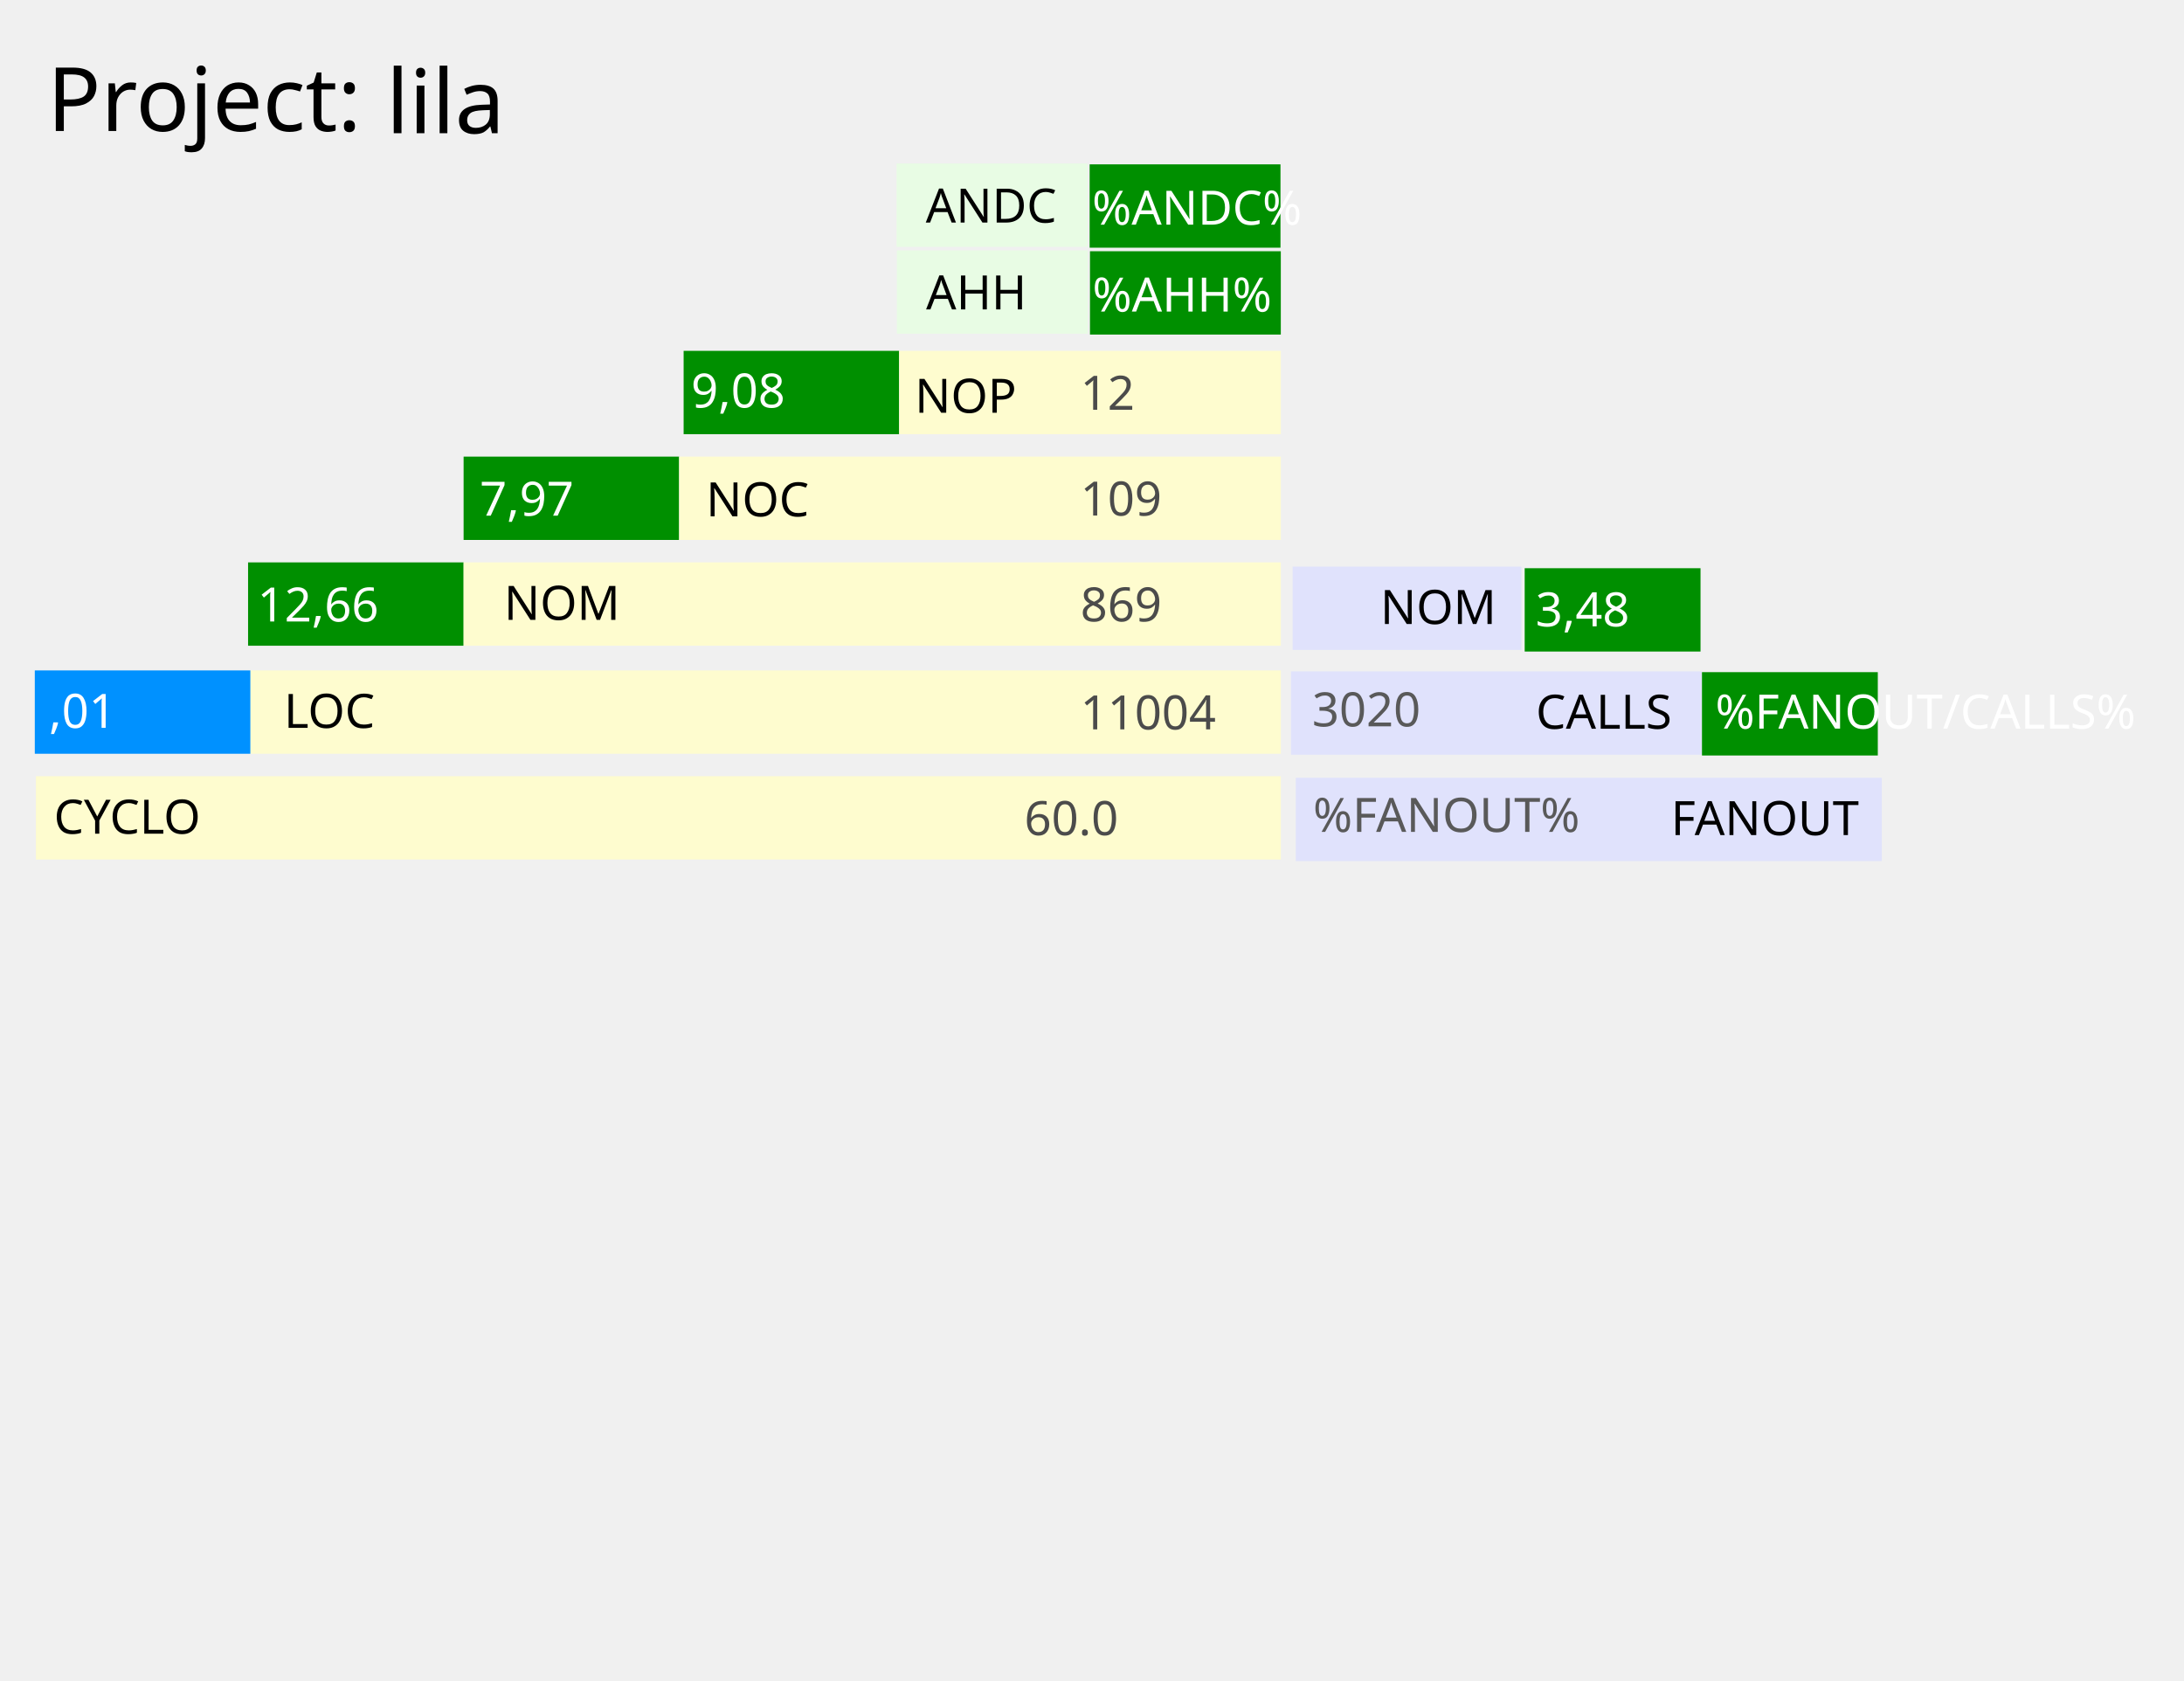
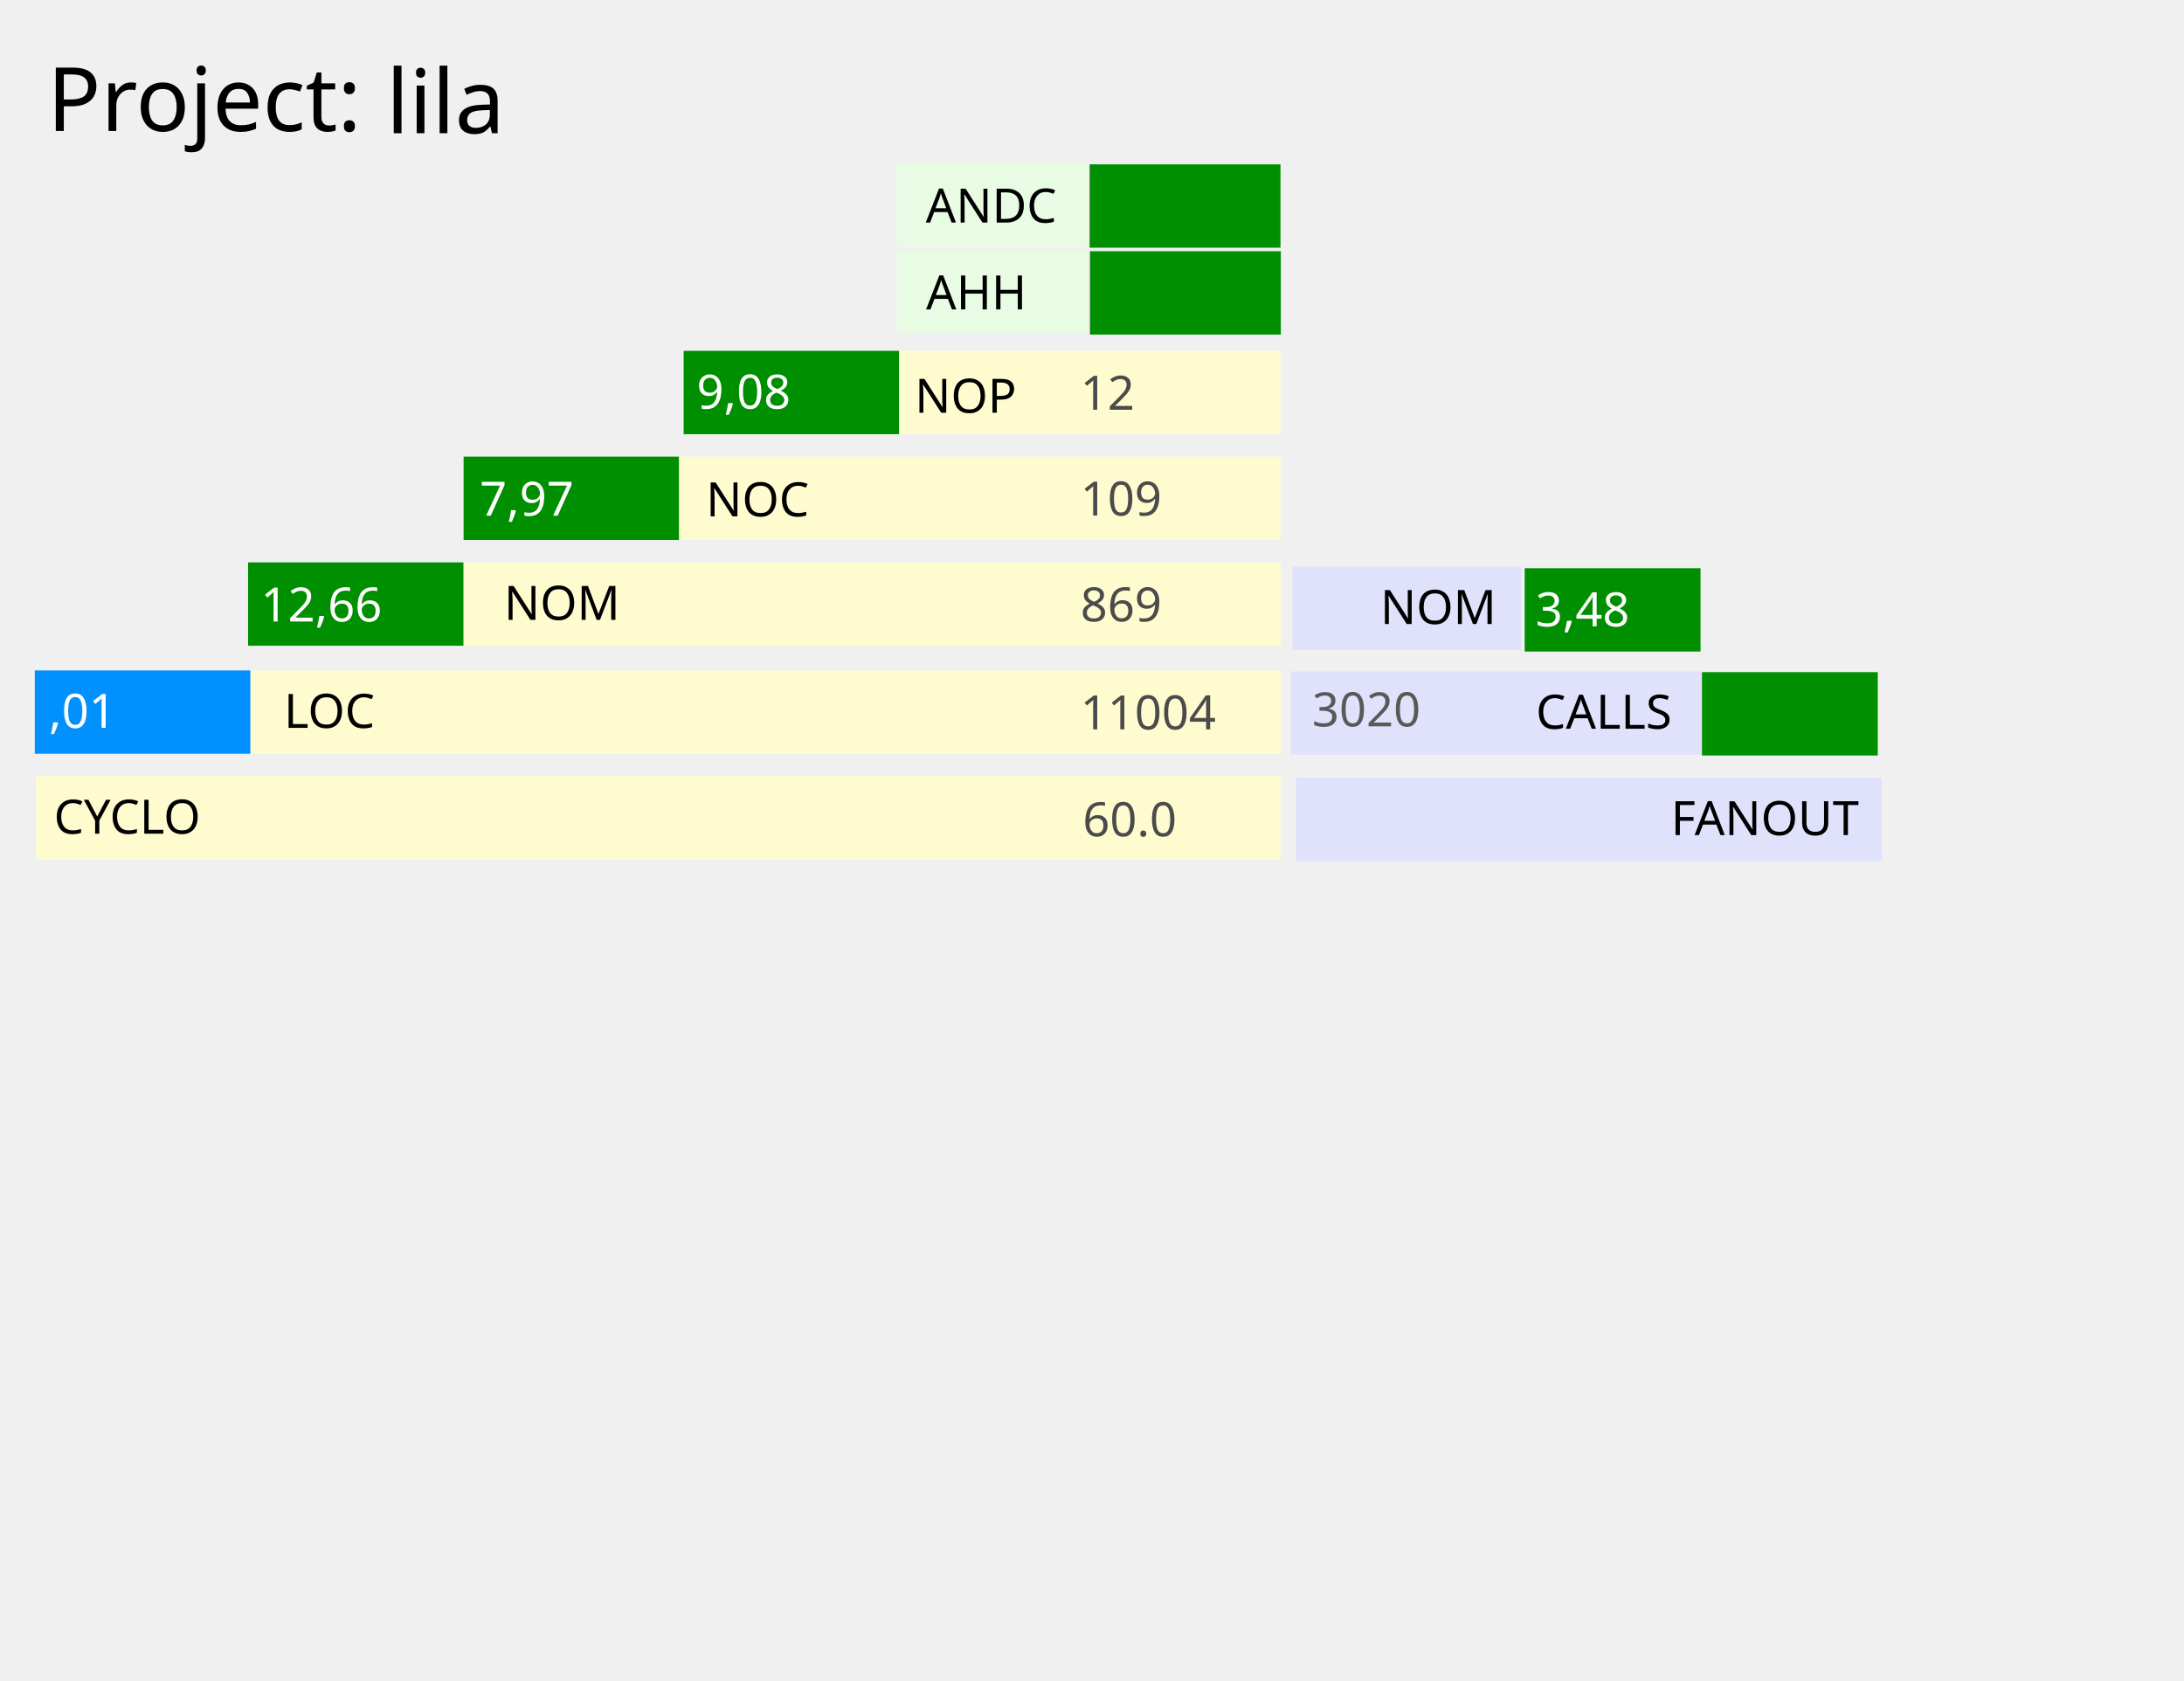
<svg xmlns="http://www.w3.org/2000/svg" xmlns:xlink="http://www.w3.org/1999/xlink" height="200mm" id="svg8" version="1.1" viewBox="0 0 260 200" width="260mm">
  <defs id="defs2">
    <linearGradient id="linearGradient840">
      <stop id="stop836" offset="0" style="stop-color:#000000;stop-opacity:1;" />
      <stop id="stop838" offset="1" style="stop-color:#000000;stop-opacity:0;" />
    </linearGradient>
    <linearGradient gradientUnits="userSpaceOnUse" id="linearGradient842" x1="33.221" x2="113.455" xlink:href="#linearGradient840" y1="-139.545" y2="-139.545" />
  </defs>
  <g id="layer1" transform="translate(0,-97)">
    <rect height="9.919" id="rect826" style="fill:#008f00;fill-opacity:1;stroke:none;stroke-width:0.14;stroke-miterlimit:4;stroke-dasharray:none;stroke-opacity:1" width="25.658" x="81.384" y="138.762" />
    <rect height="9.919" id="rect826-1" style="fill:#fefccf;fill-opacity:1;stroke:none;stroke-width:0.186;stroke-miterlimit:4;stroke-dasharray:none;stroke-opacity:1" width="45.436" x="107.041" y="138.762" />
    <text id="text1141" style="font-style:normal;font-weight:normal;font-size:10.583px;line-height:1.25;font-family:sans-serif;letter-spacing:0px;word-spacing:0px;fill:#000000;fill-opacity:1;stroke:none;stroke-width:0.265" x="108.912" xml:space="preserve" y="146.135">
      <tspan id="tspan1139" style="stroke-width:0.265" x="108.912" y="146.135">
        <tspan id="tspan1137" style="font-size:5.644px;fill:#000000;fill-opacity:1;stroke-width:0.265" x="108.912" y="146.135">NOP</tspan>
      </tspan>
    </text>
    <text id="text1115" style="font-style:normal;font-weight:normal;font-size:10.583px;line-height:1.25;font-family:sans-serif;letter-spacing:0px;word-spacing:0px;fill:#4b4b4b;fill-opacity:1;stroke:none;stroke-width:0.265" x="128.623" xml:space="preserve" y="145.776">
      <tspan id="tspan1113" style="fill:#4b4b4b;fill-opacity:1;stroke-width:0.265" x="128.623" y="145.776">
        <tspan id="tspan1111" style="font-size:5.644px;fill:#4b4b4b;fill-opacity:1;stroke-width:0.265" x="128.623" y="145.776">12</tspan>
      </tspan>
    </text>
    <rect height="9.919" id="rect826-2" style="fill:#008f00;fill-opacity:1;stroke:none;stroke-width:0.14;stroke-miterlimit:4;stroke-dasharray:none;stroke-opacity:1" width="25.658" x="55.191" y="151.353" />
    <rect height="9.919" id="rect826-1-8" style="fill:#fefccf;fill-opacity:1;stroke:none;stroke-width:0.234;stroke-miterlimit:4;stroke-dasharray:none;stroke-opacity:1" width="71.628" x="80.849" y="151.353" />
    <text id="text1129" style="font-style:normal;font-weight:normal;font-size:10.583px;line-height:1.25;font-family:sans-serif;letter-spacing:0px;word-spacing:0px;fill:#000000;fill-opacity:1;stroke:none;stroke-width:0.265" x="84.056" xml:space="preserve" y="158.459">
      <tspan id="tspan1127" style="stroke-width:0.265" x="84.056" y="158.459">
        <tspan id="tspan1123" style="font-size:5.644px;fill:#000000;fill-opacity:1;stroke-width:0.265" x="84.056" y="158.459">NOC</tspan>
        <tspan dx="0" id="tspan1125" style="font-size:5.644px;fill:#000000;fill-opacity:1;stroke-width:0.265" x="96.668" y="158.459" />
      </tspan>
    </text>
    <text id="text1135" style="font-style:normal;font-weight:normal;font-size:10.583px;line-height:1.25;font-family:sans-serif;letter-spacing:0px;word-spacing:0px;fill:#4b4b4b;fill-opacity:1;stroke:none;stroke-width:0.265" x="128.623" xml:space="preserve" y="158.367">
      <tspan id="tspan1133" style="fill:#4b4b4b;fill-opacity:1;stroke-width:0.265" x="128.623" y="158.367">
        <tspan id="tspan1131" style="font-size:5.644px;fill:#4b4b4b;fill-opacity:1;stroke-width:0.265" x="128.623" y="158.367">109</tspan>
      </tspan>
    </text>
-     <text id="text1177" style="font-style:normal;font-weight:normal;font-size:10.583px;line-height:1.25;font-family:sans-serif;letter-spacing:0px;word-spacing:0px;fill:#ffffff;fill-opacity:1;stroke:none;stroke-width:0.265" x="82.276" xml:space="preserve" y="145.508">
-       <tspan id="tspan1175" style="stroke-width:0.265" x="82.276" y="145.508">
-         <tspan id="tspan1173" style="font-size:5.644px;fill:#ffffff;fill-opacity:1;stroke-width:0.265" x="82.276" y="145.508">9,08</tspan>
+     <text id="text1177" style="font-style:normal;font-weight:normal;font-size:10.583px;line-height:1.25;font-family:sans-serif;letter-spacing:0px;word-spacing:0px;fill:#ffffff;fill-opacity:1;stroke:none;stroke-width:0.265" x="82.944" xml:space="preserve" y="145.642">
+       <tspan id="tspan1175" style="stroke-width:0.265" x="82.944" y="145.642">
+         <tspan id="tspan1173" style="font-size:5.644px;fill:#ffffff;fill-opacity:1;stroke-width:0.265" x="82.944" y="145.642">9,08</tspan>
      </tspan>
    </text>
    <text id="text1121" style="font-style:normal;font-weight:normal;font-size:10.583px;line-height:1.25;font-family:sans-serif;letter-spacing:0px;word-spacing:0px;fill:#ffffff;fill-opacity:1;stroke:none;stroke-width:0.265" x="57.11" xml:space="preserve" y="158.383">
      <tspan id="tspan1119" style="stroke-width:0.265" x="57.11" y="158.383">
        <tspan id="tspan1117" style="font-size:5.644px;fill:#ffffff;fill-opacity:1;stroke-width:0.265" x="57.11" y="158.383">7,97</tspan>
      </tspan>
    </text>
    <rect height="9.919" id="rect826-2-8" style="fill:#008f00;fill-opacity:1;stroke:none;stroke-width:0.14;stroke-miterlimit:4;stroke-dasharray:none;stroke-opacity:1" width="25.658" x="29.533" y="163.944" />
    <rect height="9.919" id="rect826-1-8-9" style="fill:#fefccf;fill-opacity:1;stroke:none;stroke-width:0.272;stroke-miterlimit:4;stroke-dasharray:none;stroke-opacity:1" width="97.286" x="55.191" y="163.944" />
    <text id="text1159" style="font-style:normal;font-weight:normal;font-size:10.583px;line-height:1.25;font-family:sans-serif;letter-spacing:0px;word-spacing:0px;fill:#000000;fill-opacity:1;stroke:none;stroke-width:0.265" x="60.002" xml:space="preserve" y="170.783">
      <tspan id="tspan1157" style="stroke-width:0.265" x="60.002" y="170.783">
        <tspan id="tspan1155" style="font-size:5.644px;fill:#000000;fill-opacity:1;stroke-width:0.265" x="60.002" y="170.783">NOM</tspan>
      </tspan>
    </text>
    <text id="text1171" style="font-style:normal;font-weight:normal;font-size:10.583px;line-height:1.25;font-family:sans-serif;letter-spacing:0px;word-spacing:0px;fill:#4b4b4b;fill-opacity:1;stroke:none;stroke-width:0.265" x="128.623" xml:space="preserve" y="170.958">
      <tspan id="tspan1169" style="fill:#4b4b4b;fill-opacity:1;stroke-width:0.265" x="128.623" y="170.958">
        <tspan id="tspan1167" style="font-size:5.644px;fill:#4b4b4b;fill-opacity:1;stroke-width:0.265" x="128.623" y="170.958">869</tspan>
      </tspan>
    </text>
-     <text id="text1153" style="font-style:normal;font-weight:normal;font-size:10.583px;line-height:1.25;font-family:sans-serif;letter-spacing:0px;word-spacing:0px;fill:#ffffff;fill-opacity:1;stroke:none;stroke-width:0.265" x="30.65" xml:space="preserve" y="170.974">
-       <tspan id="tspan1151" style="stroke-width:0.265" x="30.65" y="170.974">
-         <tspan id="tspan1149" style="font-size:5.644px;fill:#ffffff;fill-opacity:1;stroke-width:0.265" x="30.65" y="170.974">12,66</tspan>
+     <text id="text1153" style="font-style:normal;font-weight:normal;font-size:10.583px;line-height:1.25;font-family:sans-serif;letter-spacing:0px;word-spacing:0px;fill:#ffffff;fill-opacity:1;stroke:none;stroke-width:0.265" x="31.051" xml:space="preserve" y="170.974">
+       <tspan id="tspan1151" style="stroke-width:0.265" x="31.051" y="170.974">
+         <tspan id="tspan1149" style="font-size:5.644px;fill:#ffffff;fill-opacity:1;stroke-width:0.265" x="31.051" y="170.974">12,66</tspan>
      </tspan>
    </text>
    <rect height="9.919" id="rect826-1-8-9-3" style="fill:#fefccf;fill-opacity:1;stroke:none;stroke-width:0.306;stroke-miterlimit:4;stroke-dasharray:none;stroke-opacity:1" width="122.677" x="29.801" y="176.803" />
    <text id="text1147" style="font-style:normal;font-weight:normal;font-size:10.583px;line-height:1.25;font-family:sans-serif;letter-spacing:0px;word-spacing:0px;fill:#000000;fill-opacity:1;stroke:none;stroke-width:0.265" x="33.81" xml:space="preserve" y="183.642">
      <tspan id="tspan1145" style="stroke-width:0.265" x="33.81" y="183.642">
        <tspan id="tspan1143" style="font-size:5.644px;fill:#000000;fill-opacity:1;stroke-width:0.265" x="33.81" y="183.642">LOC</tspan>
      </tspan>
    </text>
    <text id="text1165" style="font-style:normal;font-weight:normal;font-size:10.583px;line-height:1.25;font-family:sans-serif;letter-spacing:0px;word-spacing:0px;fill:#4b4b4b;fill-opacity:1;stroke:none;stroke-width:0.265" x="128.623" xml:space="preserve" y="183.817">
      <tspan id="tspan1163" style="fill:#4b4b4b;fill-opacity:1;stroke-width:0.265" x="128.623" y="183.817">
        <tspan id="tspan1161" style="font-size:5.644px;fill:#4b4b4b;fill-opacity:1;stroke-width:0.265" x="128.623" y="183.817">11004</tspan>
      </tspan>
    </text>
    <text id="text1199" style="font-style:normal;font-weight:normal;font-size:10.583px;line-height:1.25;font-family:sans-serif;letter-spacing:0px;word-spacing:0px;fill:#000000;fill-opacity:1;stroke:none;stroke-width:0.265" x="5.613" xml:space="preserve" y="112.594">
      <tspan id="tspan1197" style="stroke-width:0.265" x="5.613" y="112.594">
        <tspan id="tspan1195" style="stroke-width:0.265" x="5.613" y="112.594">Project:</tspan>
      </tspan>
    </text>
    <text id="text1205" style="font-style:normal;font-weight:normal;font-size:10.583px;line-height:1.25;font-family:sans-serif;letter-spacing:0px;word-spacing:0px;fill:#000000;fill-opacity:1;stroke:none;stroke-width:0.265" x="45.97" xml:space="preserve" y="112.861">
      <tspan id="tspan1203" style="stroke-width:0.265" x="45.97" y="112.861">
        <tspan id="tspan1201" style="stroke-width:0.265" x="45.97" y="112.861">lila</tspan>
      </tspan>
    </text>
    <rect height="9.919" id="rect826-2-8-3" style="fill:#0091ff;fill-opacity:1;stroke:none;stroke-width:0.14;stroke-miterlimit:4;stroke-dasharray:none;stroke-opacity:1" width="25.658" x="4.143" y="176.803" />
    <text id="text1153-8" style="font-style:normal;font-weight:normal;font-size:5.644px;line-height:1.25;font-family:sans-serif;letter-spacing:0px;word-spacing:0px;fill:#ffffff;fill-opacity:1;stroke:none;stroke-width:0.265" x="5.834" xml:space="preserve" y="183.64">
      <tspan id="tspan1151-1" style="stroke-width:0.265" x="5.834" y="183.64">,01<tspan id="tspan1149-5" style="font-size:5.644px;fill:#ffffff;fill-opacity:1;stroke-width:0.265" x="5.834" y="183.64" />
      </tspan>
    </text>
    <rect height="9.919" id="rect826-1-8-9-3-9" style="fill:#fefccf;fill-opacity:1;stroke:none;stroke-width:0.336;stroke-miterlimit:4;stroke-dasharray:none;stroke-opacity:1" width="148.201" x="4.276" y="189.394" />
    <text id="text1147-3" style="font-style:normal;font-weight:normal;font-size:5.644px;line-height:1.25;font-family:sans-serif;letter-spacing:0px;word-spacing:0px;fill:#000000;fill-opacity:1;stroke:none;stroke-width:0.265" x="6.415" xml:space="preserve" y="196.233">
      <tspan id="tspan1145-6" style="stroke-width:0.265" x="6.415" y="196.233">CYCLO<tspan id="tspan1143-7" style="font-size:5.644px;fill:#000000;fill-opacity:1;stroke-width:0.265" x="6.415" y="196.233" />
      </tspan>
    </text>
-     <text id="text1165-5" style="font-style:normal;font-weight:normal;font-size:10.583px;line-height:1.25;font-family:sans-serif;letter-spacing:0px;word-spacing:0px;fill:#4b4b4b;fill-opacity:1;stroke:none;stroke-width:0.265" x="121.941" xml:space="preserve" y="196.408">
-       <tspan id="tspan1163-8" style="fill:#4b4b4b;fill-opacity:1;stroke-width:0.265" x="121.941" y="196.408">
-         <tspan id="tspan1161-8" style="font-size:5.644px;fill:#4b4b4b;fill-opacity:1;stroke-width:0.265" x="121.941" y="196.408">60.0</tspan>
+     <text id="text1165-5" style="font-style:normal;font-weight:normal;font-size:10.583px;line-height:1.25;font-family:sans-serif;letter-spacing:0px;word-spacing:0px;fill:#4b4b4b;fill-opacity:1;stroke:none;stroke-width:0.265" x="128.89" xml:space="preserve" y="196.541">
+       <tspan id="tspan1163-8" style="fill:#4b4b4b;fill-opacity:1;stroke-width:0.265" x="128.89" y="196.541">
+         <tspan id="tspan1161-8" style="font-size:5.644px;fill:#4b4b4b;fill-opacity:1;stroke-width:0.265" x="128.89" y="196.541">60.0</tspan>
      </tspan>
    </text>
    <rect height="9.919" id="rect826-1-7" style="fill:#008f00;fill-opacity:1;stroke:none;stroke-width:0.132;stroke-miterlimit:4;stroke-dasharray:none;stroke-opacity:1" width="22.718" x="129.759" y="126.905" />
    <rect height="9.919" id="rect826-1-7-6" style="fill:#e8fce4;fill-opacity:1;stroke:none;stroke-width:0.132;stroke-miterlimit:4;stroke-dasharray:none;stroke-opacity:1" width="22.718" x="106.774" y="126.801" />
    <text id="text4037" style="font-style:normal;font-weight:normal;font-size:5.644px;line-height:1.25;font-family:sans-serif;letter-spacing:0px;word-spacing:0px;fill:#000000;fill-opacity:1;stroke:none;stroke-width:0.265" x="110.249" xml:space="preserve" y="133.832">
      <tspan id="tspan4035" style="stroke-width:0.265" x="110.249" y="133.832">AHH</tspan>
    </text>
    <text id="text4037-7" style="font-style:normal;font-weight:normal;font-size:5.644px;line-height:1.25;font-family:sans-serif;letter-spacing:0px;word-spacing:0px;fill:#ffffff;fill-opacity:1;stroke:none;stroke-width:0.265" x="130.055" xml:space="preserve" y="134.085">
-       <tspan id="tspan4035-5" style="fill:#ffffff;fill-opacity:1;stroke-width:0.265" x="130.055" y="134.085">%AHH%</tspan>
+       <tspan id="tspan4035-5" style="fill:#ffffff;fill-opacity:1;stroke-width:0.265" x="130.055" y="134.085" />
    </text>
    <rect height="9.919" id="rect826-1-7-2" style="fill:#008f00;fill-opacity:1;stroke:none;stroke-width:0.132;stroke-miterlimit:4;stroke-dasharray:none;stroke-opacity:1" width="22.718" x="129.72" y="116.564" />
    <rect height="9.919" id="rect826-1-7-6-3" style="fill:#e8fce4;fill-opacity:1;stroke:none;stroke-width:0.132;stroke-miterlimit:4;stroke-dasharray:none;stroke-opacity:1" width="22.718" x="106.735" y="116.459" />
    <text id="text4037-2" style="font-style:normal;font-weight:normal;font-size:5.644px;line-height:1.25;font-family:sans-serif;letter-spacing:0px;word-spacing:0px;fill:#000000;fill-opacity:1;stroke:none;stroke-width:0.265" x="110.21" xml:space="preserve" y="123.49">
      <tspan id="tspan4035-0" style="stroke-width:0.265" x="110.21" y="123.49">ANDC</tspan>
    </text>
    <text id="text4037-7-3" style="font-style:normal;font-weight:normal;font-size:5.644px;line-height:1.25;font-family:sans-serif;letter-spacing:0px;word-spacing:0px;fill:#ffffff;fill-opacity:1;stroke:none;stroke-width:0.265" x="130.016" xml:space="preserve" y="123.743">
-       <tspan id="tspan4035-5-6" style="fill:#ffffff;fill-opacity:1;stroke-width:0.265" x="130.016" y="123.743">%ANDC%</tspan>
+       <tspan id="tspan4035-5-6" style="fill:#ffffff;fill-opacity:1;stroke-width:0.265" x="130.016" y="123.743" />
    </text>
    <rect height="9.919" id="rect826-1-8-9-3-8" style="fill:#e0e2fc;fill-opacity:1;stroke:none;stroke-width:0.193;stroke-miterlimit:4;stroke-dasharray:none;stroke-opacity:1" width="48.895" x="153.695" y="176.92" />
    <rect height="9.919" id="rect826-1-8-9-3-8-5" style="fill:#e0e2fc;fill-opacity:1;stroke:none;stroke-width:0.144;stroke-miterlimit:4;stroke-dasharray:none;stroke-opacity:1" width="27.238" x="153.884" y="164.447" />
    <rect height="9.919" id="rect826-1-8-9-3-8-5-0" style="fill:#e0e2fc;fill-opacity:1;stroke:none;stroke-width:0.231;stroke-miterlimit:4;stroke-dasharray:none;stroke-opacity:1" width="69.76" x="154.262" y="189.582" />
    <text id="text1159-9" style="font-style:normal;font-weight:normal;font-size:10.583px;line-height:1.25;font-family:sans-serif;letter-spacing:0px;word-spacing:0px;fill:#000000;fill-opacity:1;stroke:none;stroke-width:0.265" x="164.325" xml:space="preserve" y="171.272">
      <tspan id="tspan1157-2" style="stroke-width:0.265" x="164.325" y="171.272">
        <tspan id="tspan1155-5" style="font-size:5.644px;fill:#000000;fill-opacity:1;stroke-width:0.265" x="164.325" y="171.272">NOM</tspan>
      </tspan>
    </text>
    <text id="text1159-9-1" style="font-style:normal;font-weight:normal;font-size:10.583px;line-height:1.25;font-family:sans-serif;letter-spacing:0px;word-spacing:0px;fill:#000000;fill-opacity:1;stroke:none;stroke-width:0.265" x="182.845" xml:space="preserve" y="183.745">
      <tspan id="tspan1157-2-7" style="font-size:5.644px;stroke-width:0.265" x="182.845" y="183.745">CALLS</tspan>
    </text>
    <text id="text1159-9-1-7" style="font-style:normal;font-weight:normal;font-size:10.583px;line-height:1.25;font-family:sans-serif;letter-spacing:0px;word-spacing:0px;fill:#000000;fill-opacity:1;stroke:none;stroke-width:0.265" x="198.92" xml:space="preserve" y="196.407">
      <tspan id="tspan1157-2-7-8" style="font-size:5.644px;stroke-width:0.265" x="198.92" y="196.407">FANOUT</tspan>
    </text>
    <rect height="9.919" id="rect826-24" style="fill:#008f00;fill-opacity:1;stroke:none;stroke-width:0.126;stroke-miterlimit:4;stroke-dasharray:none;stroke-opacity:1" width="20.933" x="181.51" y="164.636" />
    <rect height="9.919" id="rect826-24-4" style="fill:#008f00;fill-opacity:1;stroke:none;stroke-width:0.126;stroke-miterlimit:4;stroke-dasharray:none;stroke-opacity:1" width="20.933" x="202.615" y="177.009" />
    <text id="text1159-9-1-9" style="font-style:normal;font-weight:normal;font-size:10.583px;line-height:1.25;font-family:sans-serif;letter-spacing:0px;word-spacing:0px;fill:#000000;fill-opacity:1;stroke:none;stroke-width:0.265" x="156.202" xml:space="preserve" y="183.461">
      <tspan id="tspan1157-2-7-7" style="font-size:5.644px;fill:#595959;fill-opacity:1;stroke-width:0.265" x="156.202" y="183.461">3020</tspan>
    </text>
    <text id="text1159-9-1-9-3" style="font-style:normal;font-weight:normal;font-size:10.583px;line-height:1.25;font-family:sans-serif;letter-spacing:0px;word-spacing:0px;fill:#000000;fill-opacity:1;stroke:none;stroke-width:0.265" x="156.316" xml:space="preserve" y="196.022">
-       <tspan id="tspan1157-2-7-7-3" style="font-size:5.644px;fill:#595959;fill-opacity:1;stroke-width:0.265" x="156.316" y="196.022">%FANOUT%</tspan>
+       <tspan id="tspan1157-2-7-7-3" style="font-size:5.644px;fill:#595959;fill-opacity:1;stroke-width:0.265" x="156.316" y="196.022" />
    </text>
    <text id="text4037-7-3-7" style="font-style:normal;font-weight:normal;font-size:5.644px;line-height:1.25;font-family:sans-serif;letter-spacing:0px;word-spacing:0px;fill:#ffffff;fill-opacity:1;stroke:none;stroke-width:0.265" x="204.206" xml:space="preserve" y="183.728">
-       <tspan id="tspan4035-5-6-8" style="fill:#ffffff;fill-opacity:1;stroke-width:0.265" x="204.206" y="183.728">%FANOUT/CALLS%</tspan>
+       <tspan id="tspan4035-5-6-8" style="fill:#ffffff;fill-opacity:1;stroke-width:0.265" x="204.206" y="183.728" />
    </text>
    <text id="text4037-7-3-7-2" style="font-style:normal;font-weight:normal;font-size:5.644px;line-height:1.25;font-family:sans-serif;letter-spacing:0px;word-spacing:0px;fill:#ffffff;fill-opacity:1;stroke:none;stroke-width:0.265" x="182.806" xml:space="preserve" y="171.557">
      <tspan id="tspan4035-5-6-8-8" style="fill:#ffffff;fill-opacity:1;stroke-width:0.265" x="182.806" y="171.557">3,48</tspan>
    </text>
  </g>
</svg>
